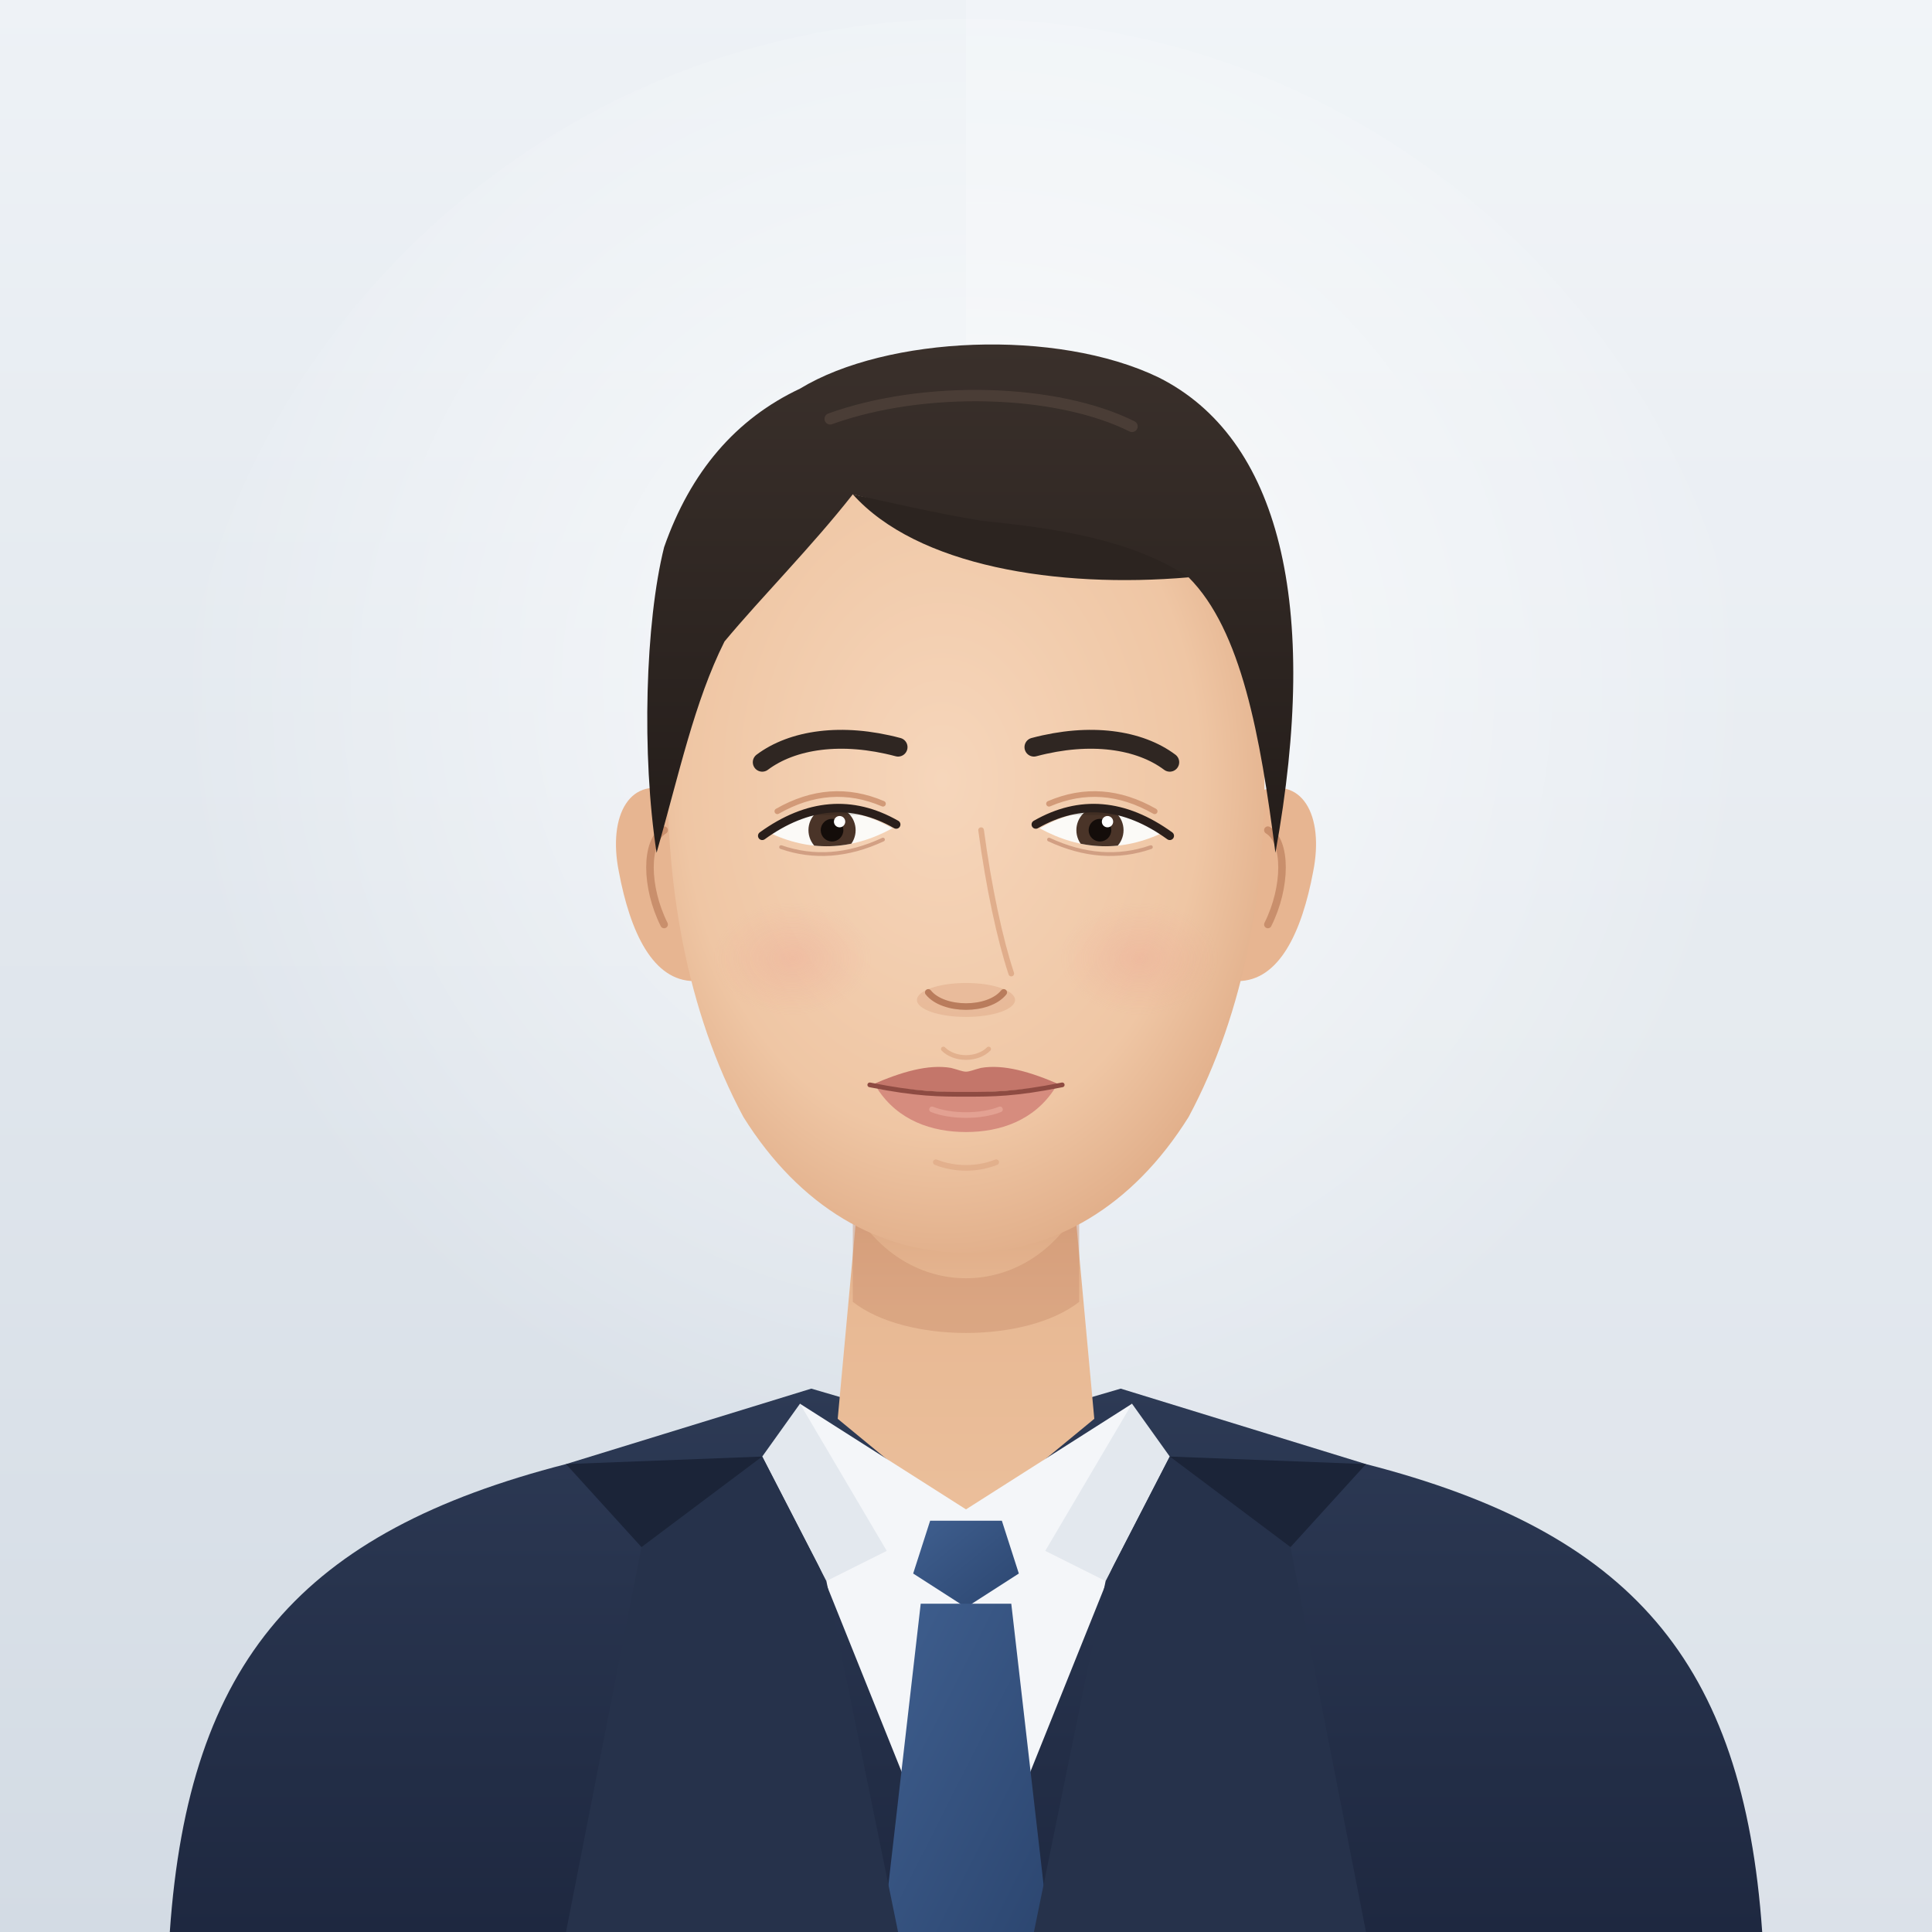
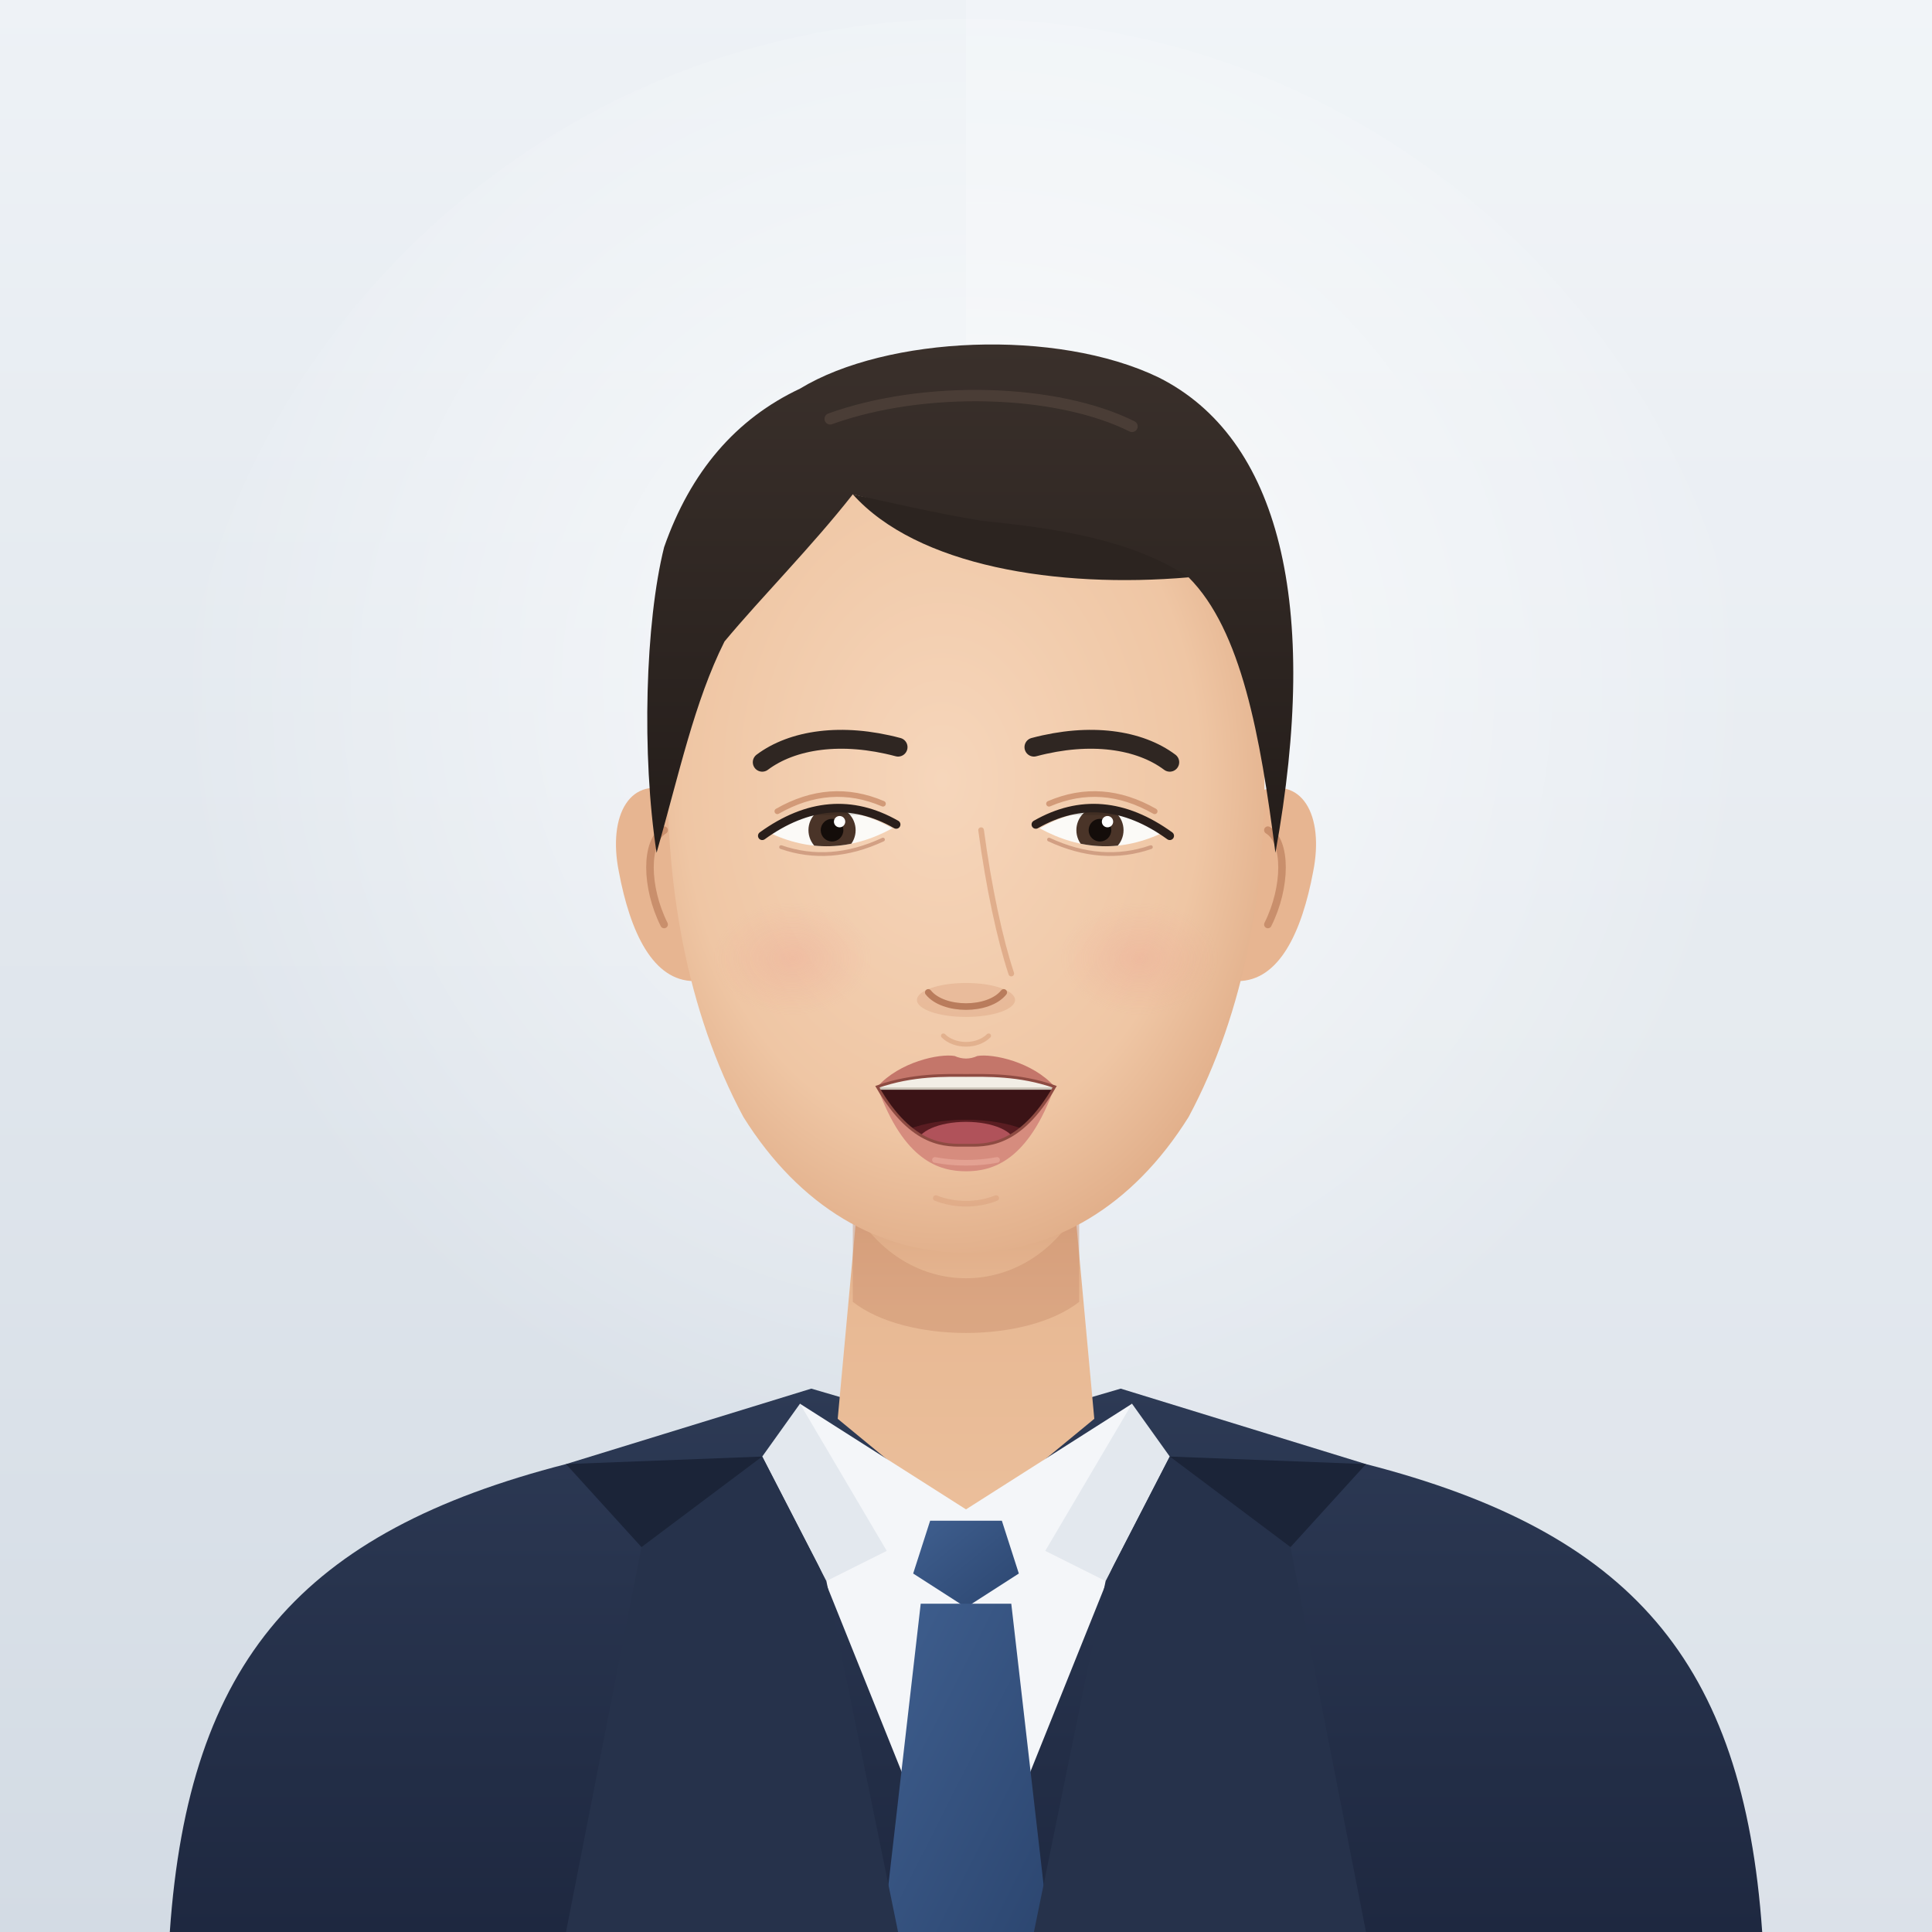
<svg xmlns="http://www.w3.org/2000/svg" width="1024" height="1024" viewBox="0 0 1024 1024">
  <defs>
    <linearGradient id="bg" x1="0" y1="0" x2="0" y2="1">
      <stop offset="0" stop-color="#eef2f6" />
      <stop offset="1" stop-color="#d3dbe4" />
    </linearGradient>
    <radialGradient id="halo" cx="0.5" cy="0.42" r="0.5">
      <stop offset="0" stop-color="#ffffff" stop-opacity="0.75" />
      <stop offset="1" stop-color="#ffffff" stop-opacity="0" />
    </radialGradient>
    <radialGradient id="skin" cx="0.46" cy="0.42" r="0.62">
      <stop offset="0" stop-color="#f6d6bb" />
      <stop offset="0.7" stop-color="#efc6a4" />
      <stop offset="1" stop-color="#dfab86" />
    </radialGradient>
    <linearGradient id="neck" x1="0" y1="0" x2="0" y2="1">
      <stop offset="0" stop-color="#d49c78" />
      <stop offset="0.45" stop-color="#e8b994" />
      <stop offset="1" stop-color="#ebbf9b" />
    </linearGradient>
    <linearGradient id="suit" x1="0" y1="0" x2="0" y2="1">
      <stop offset="0" stop-color="#2d3a55" />
      <stop offset="1" stop-color="#1e2840" />
    </linearGradient>
    <linearGradient id="hair" x1="0" y1="0" x2="0" y2="1">
      <stop offset="0" stop-color="#3a302b" />
      <stop offset="1" stop-color="#241d1a" />
    </linearGradient>
    <linearGradient id="tie" x1="0" y1="0" x2="1" y2="1">
      <stop offset="0" stop-color="#3f5f8f" />
      <stop offset="1" stop-color="#2c4670" />
    </linearGradient>
    <radialGradient id="blush" cx="0.5" cy="0.5" r="0.5">
      <stop offset="0" stop-color="#e98f86" stop-opacity="0.22" />
      <stop offset="1" stop-color="#e98f86" stop-opacity="0" />
    </radialGradient>
    <clipPath id="eyeL">
      <path d="M407 441 Q440 420 473 439 Q440 457 407 441 Z" />
    </clipPath>
    <clipPath id="eyeR">
      <path d="M551 439 Q584 420 617 441 Q584 457 551 439 Z" />
    </clipPath>
  </defs>
  <rect width="1024" height="1024" fill="url(#bg)" />
  <rect x="512" y="0" width="512" height="1024" fill="#ffffff" opacity="0.18" />
  <circle cx="512" cy="430" r="420" fill="url(#halo)" />
  <path d="M90 1024 C100 880 160 812 300 776 L430 736 L512 760 L594 736 L724 776 C864 812 924 880 934 1024 Z" fill="url(#suit)" />
  <path d="M458 600 L566 600 L580 752 L512 808 L444 752 Z" fill="url(#neck)" />
  <path d="M452 640 C480 690 544 690 572 640 L572 690 C544 712 480 712 452 690 Z" fill="#c98f6c" opacity="0.45" />
  <path d="M424 744 L512 800 L600 744 L606 790 L512 1024 L418 790 Z" fill="#f4f6f9" />
  <path d="M424 744 L470 822 L438 838 L404 772 Z" fill="#e3e8ee" />
  <path d="M600 744 L554 822 L586 838 L620 772 Z" fill="#e3e8ee" />
  <path d="M493 806 L531 806 L540 834 L512 852 L484 834 Z" fill="url(#tie)" />
  <path d="M488 850 L536 850 L556 1024 L468 1024 Z" fill="url(#tie)" />
  <path d="M404 772 L438 838 L476 1024 L300 1024 L340 820 Z" fill="#26324b" />
  <path d="M620 772 L586 838 L548 1024 L724 1024 L684 820 Z" fill="#26324b" />
  <path d="M300 776 L404 772 L340 820 Z" fill="#1b2438" />
  <path d="M724 776 L620 772 L684 820 Z" fill="#1b2438" />
  <path d="M358 420 C334 410 322 432 328 462 C334 494 346 520 368 520 Z" fill="#e7b591" />
  <path d="M666 420 C690 410 702 432 696 462 C690 494 678 520 656 520 Z" fill="#e7b591" />
  <path d="M352 440 C342 446 342 470 352 490" stroke="#c98f6c" stroke-width="4" fill="none" stroke-linecap="round" />
  <path d="M672 440 C682 446 682 470 672 490" stroke="#c98f6c" stroke-width="4" fill="none" stroke-linecap="round" />
  <path d="M512 232 C606 232 668 296 670 398 C672 468 660 536 630 592 C600 640 558 664 512 664 C466 664 424 640 394 592 C364 536 352 468 354 398 C356 296 418 232 512 232 Z" fill="url(#skin)" />
  <ellipse cx="420" cy="508" rx="42" ry="30" fill="url(#blush)" />
  <ellipse cx="604" cy="508" rx="42" ry="30" fill="url(#blush)" />
  <path d="M352 290 C366 250 390 222 424 206 C470 178 560 174 614 200 C678 232 700 320 676 452 C668 390 658 334 630 306 C600 300 560 296 520 284 C490 276 470 266 452 262 C430 290 404 316 384 340 C368 372 360 410 348 452 C340 400 342 330 352 290 Z" fill="url(#hair)" />
  <path d="M452 262 C486 300 560 312 630 306 C600 286 560 280 520 276 C496 272 470 266 452 262 Z" fill="#2c2420" />
  <path d="M440 222 C490 204 560 206 600 226" stroke="#57483f" stroke-width="6" fill="none" stroke-linecap="round" opacity="0.6" />
  <path d="M404 404 C420 392 446 388 476 396" stroke="#2f2622" stroke-width="10" fill="none" stroke-linecap="round" />
  <path d="M548 396 C578 388 604 392 620 404" stroke="#2f2622" stroke-width="10" fill="none" stroke-linecap="round" />
  <path d="M412 430 Q440 414 468 426" stroke="#d29a78" stroke-width="3" fill="none" stroke-linecap="round" />
  <path d="M556 426 Q584 414 612 430" stroke="#d29a78" stroke-width="3" fill="none" stroke-linecap="round" />
  <path d="M407 441 Q440 420 473 439 Q440 457 407 441 Z" fill="#fbfaf7" />
  <path d="M551 439 Q584 420 617 441 Q584 457 551 439 Z" fill="#fbfaf7" />
  <g clip-path="url(#eyeL)">
    <circle cx="441" cy="440" r="12.5" fill="#4a3428" />
    <circle cx="441" cy="440" r="6" fill="#140d0a" />
    <circle cx="445" cy="435.5" r="3" fill="#ffffff" />
    <path d="M407 441 Q440 420 473 439 L473 432 L407 432 Z" fill="#000000" opacity="0.12" />
  </g>
  <g clip-path="url(#eyeR)">
    <circle cx="583" cy="440" r="12.5" fill="#4a3428" />
    <circle cx="583" cy="440" r="6" fill="#140d0a" />
    <circle cx="587" cy="435.5" r="3" fill="#ffffff" />
    <path d="M551 439 Q584 420 617 441 L617 432 L551 432 Z" fill="#000000" opacity="0.12" />
  </g>
  <path d="M404 443 Q440 417 475 437" stroke="#2a1f1b" stroke-width="4.5" fill="none" stroke-linecap="round" />
  <path d="M549 437 Q584 417 620 443" stroke="#2a1f1b" stroke-width="4.5" fill="none" stroke-linecap="round" />
  <path d="M414 449 Q440 458 468 445" stroke="#c99478" stroke-width="2" fill="none" stroke-linecap="round" opacity="0.8" />
  <path d="M556 445 Q584 458 610 449" stroke="#c99478" stroke-width="2" fill="none" stroke-linecap="round" opacity="0.8" />
  <path d="M520 440 C524 470 530 498 536 516" stroke="#d9a07c" stroke-width="3" fill="none" stroke-linecap="round" opacity="0.7" />
  <ellipse cx="512" cy="530" rx="26" ry="9" fill="#d69c78" opacity="0.35" />
  <path d="M492 526 C500 536 524 536 532 526" stroke="#b97c5c" stroke-width="3.5" fill="none" stroke-linecap="round" />
-   <path d="M500 556 C506 562 518 562 524 556" stroke="#d9a07c" stroke-width="2.5" fill="none" stroke-linecap="round" opacity="0.6" />
-   <path d="M462 575 C478 568 492 564 504 566 C508 567 510 568 512 568 C514 568 516 567 520 566 C532 564 546 568 562 575 C540 578 526 579 512 579 C498 579 484 578 462 575 Z" fill="#c4766a" />
-   <path d="M465 577 C484 580 498 581 512 581 C526 581 540 580 559 577 C548 594 530 600 512 600 C494 600 476 594 465 577 Z" fill="#d68c7e" />
-   <path d="M494 588 C504 592 520 592 530 588" stroke="#e8a99a" stroke-width="3" fill="none" stroke-linecap="round" opacity="0.7" />
-   <path d="M461 575 C486 580 498 580 512 580 C526 580 538 580 563 575" stroke="#8e4b42" stroke-width="2.5" fill="none" stroke-linecap="round" />
-   <path d="M496 616 C506 620 518 620 528 616" stroke="#d9a07c" stroke-width="3" fill="none" stroke-linecap="round" opacity="0.5" />
+   <defs>
+     <clipPath id="mouth-a">
+       <path d="M465 576 C483.8 569.3 501.7 570 512 570 C522.3 570 540.2 569.3 559 576 C540.2 608.5 522.3 607 512 607 C501.7 607 483.8 608.5 465 576 Z" />
+     </clipPath>
+   </defs>
+   <path d="M500 549 C506 555 518 555 524 549" stroke="#d9a07c" stroke-width="2.5" fill="none" stroke-linecap="round" opacity="0.6" />
+   <path d="M465 576 C483.8 569.3 501.7 570 512 570 C522.3 570 540.2 569.3 559 576 C540.2 608.5 522.3 607 512 607 C501.7 607 483.8 608.5 465 576 Z" fill="#3b1316" />
+   <g clip-path="url(#mouth-a)">
+     <ellipse cx="512" cy="610" rx="42.3" ry="16.5" fill="#5a1d22" />
+     <ellipse cx="512" cy="606" rx="25.9" ry="11.4" fill="#b0525a" />
+     <rect x="465" y="568" width="94" height="9" fill="#f2eee6" />
+     <path d="M465 577 L559 577" stroke="#c9c2b6" stroke-width="1.2" />
+   </g>
+   <path d="M465 576 C476.8 562.8 497.9 558.3 506 559.7 Q512 562.4 518 559.7 C526.1 558.3 547.3 562.8 559 576 C540.2 569.3 522.3 570 512 570 C501.7 570 483.8 569.3 465 576 Z" fill="#c4766a" />
+   <path d="M465 576 C483.8 608.5 501.7 607 512 607 C522.3 607 540.2 608.5 559 576 C544.9 615.4 526.1 620.8 512 620.8 C497.9 620.8 479.1 615.4 465 576 Z" fill="#d68c7e" />
+   <path d="M495.55 614.8 Q512 617.8 528.45 614.8" stroke="#e8a99a" stroke-width="3" fill="none" stroke-linecap="round" opacity="0.7" />
+   <path d="M465 576 C483.8 569.3 501.7 570 512 570 C522.3 570 540.2 569.3 559 576 C540.2 608.5 522.3 607 512 607 C501.7 607 483.8 608.5 465 576 Z" fill="none" stroke="#8e4b42" stroke-width="1.5" />
+   <path d="M496 635 C506 639 518 639 528 635" stroke="#d9a07c" stroke-width="3" fill="none" stroke-linecap="round" opacity="0.5" />
</svg>
